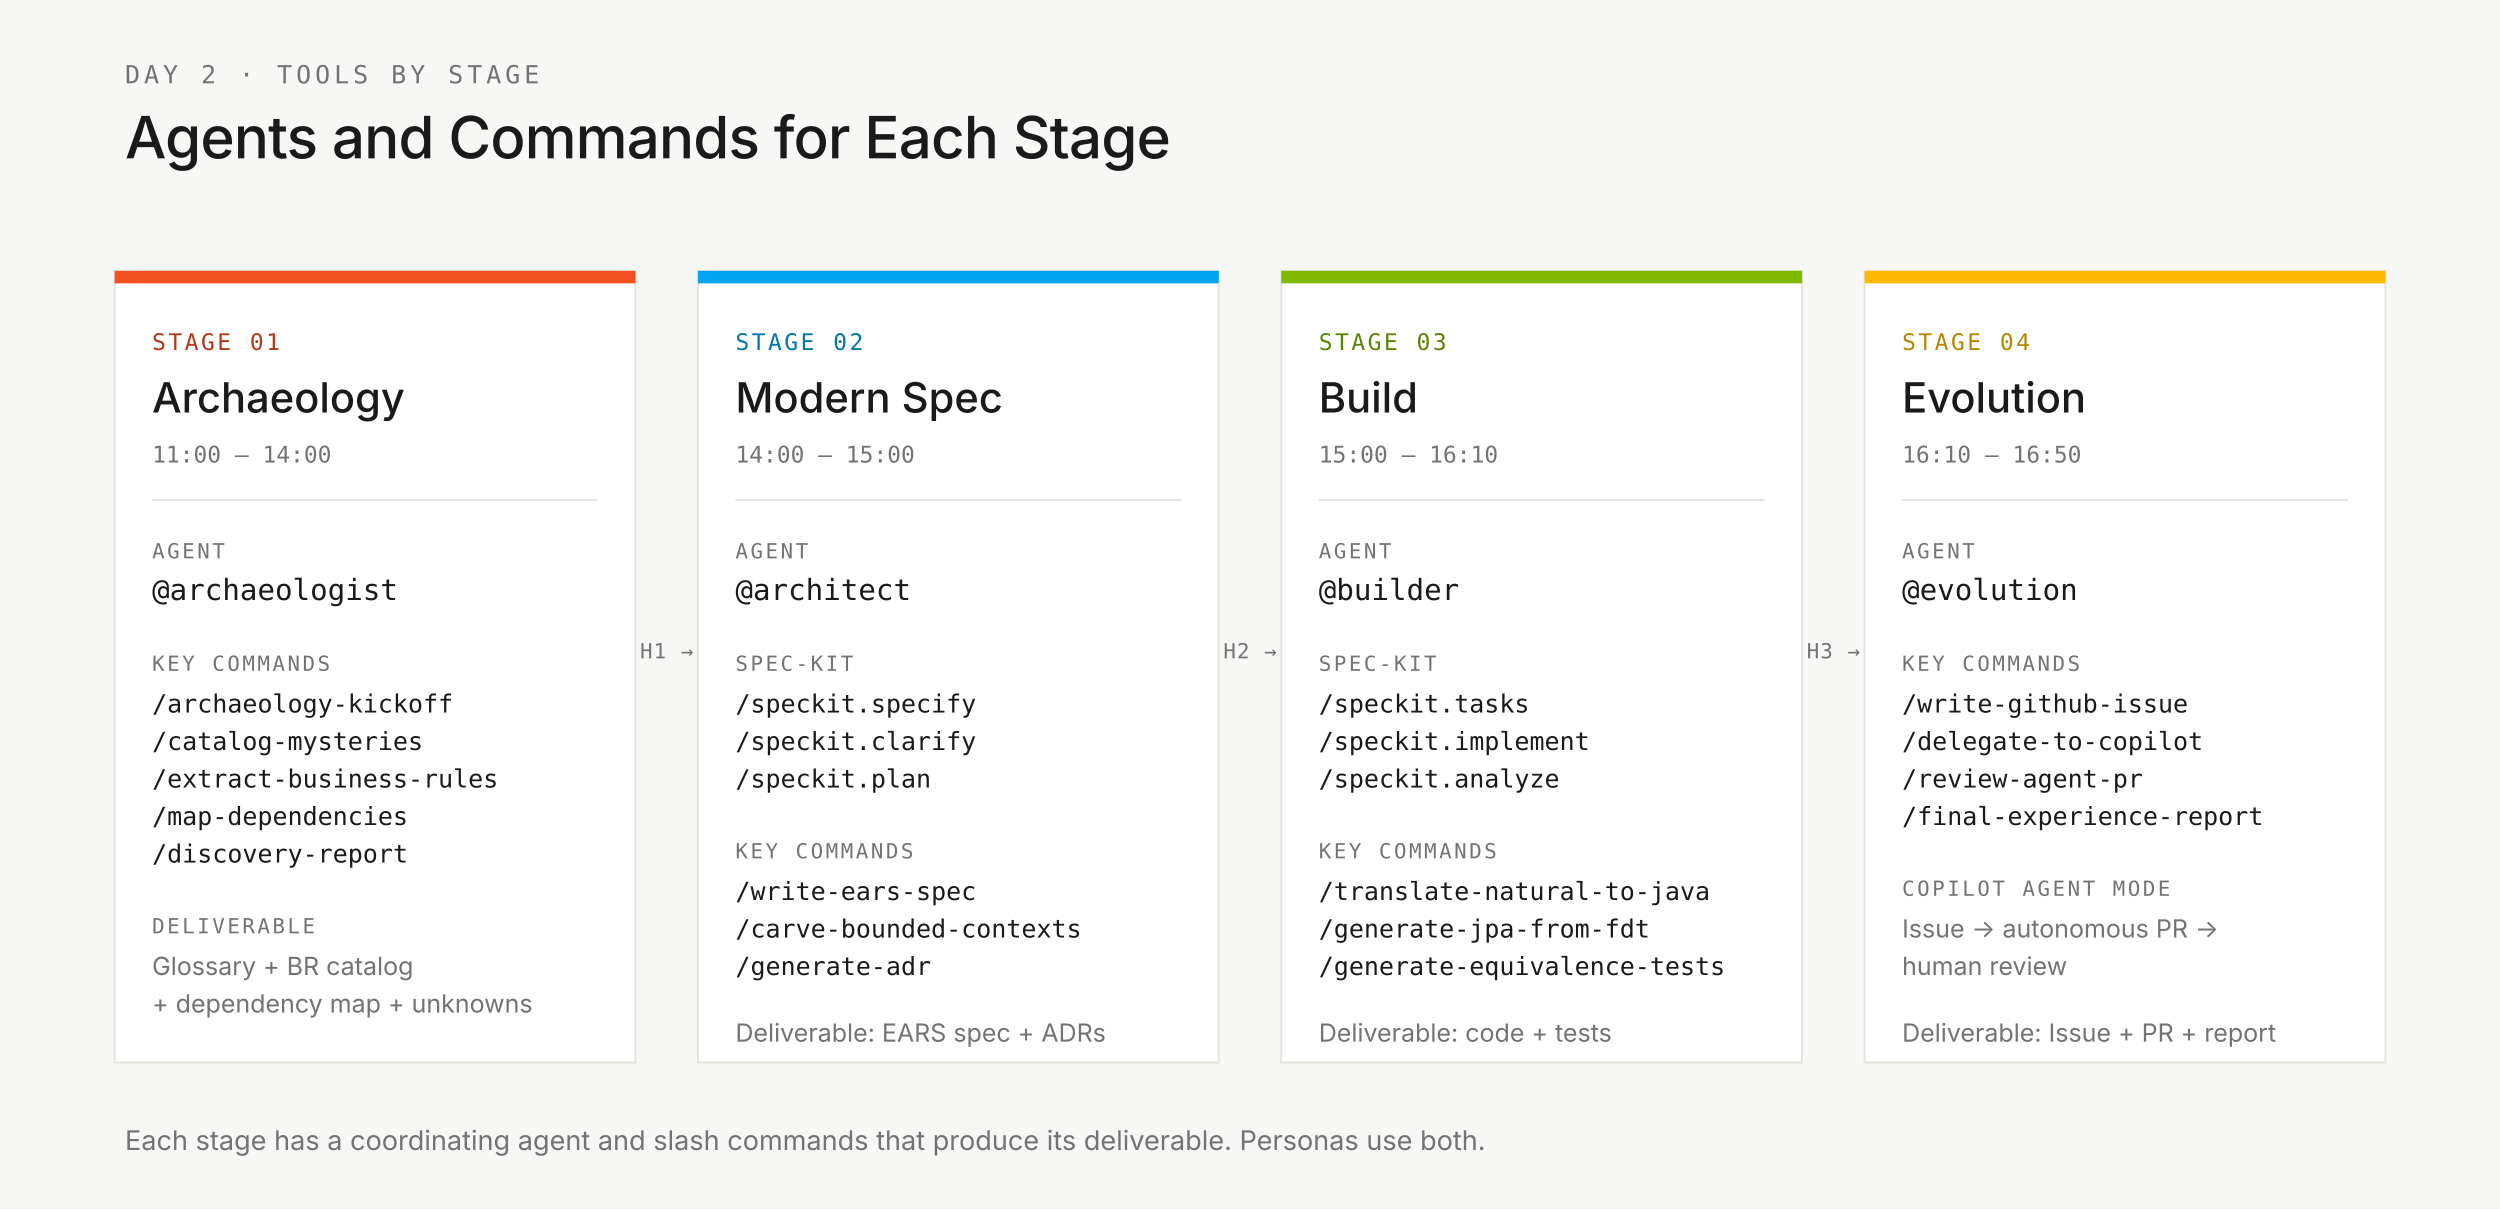
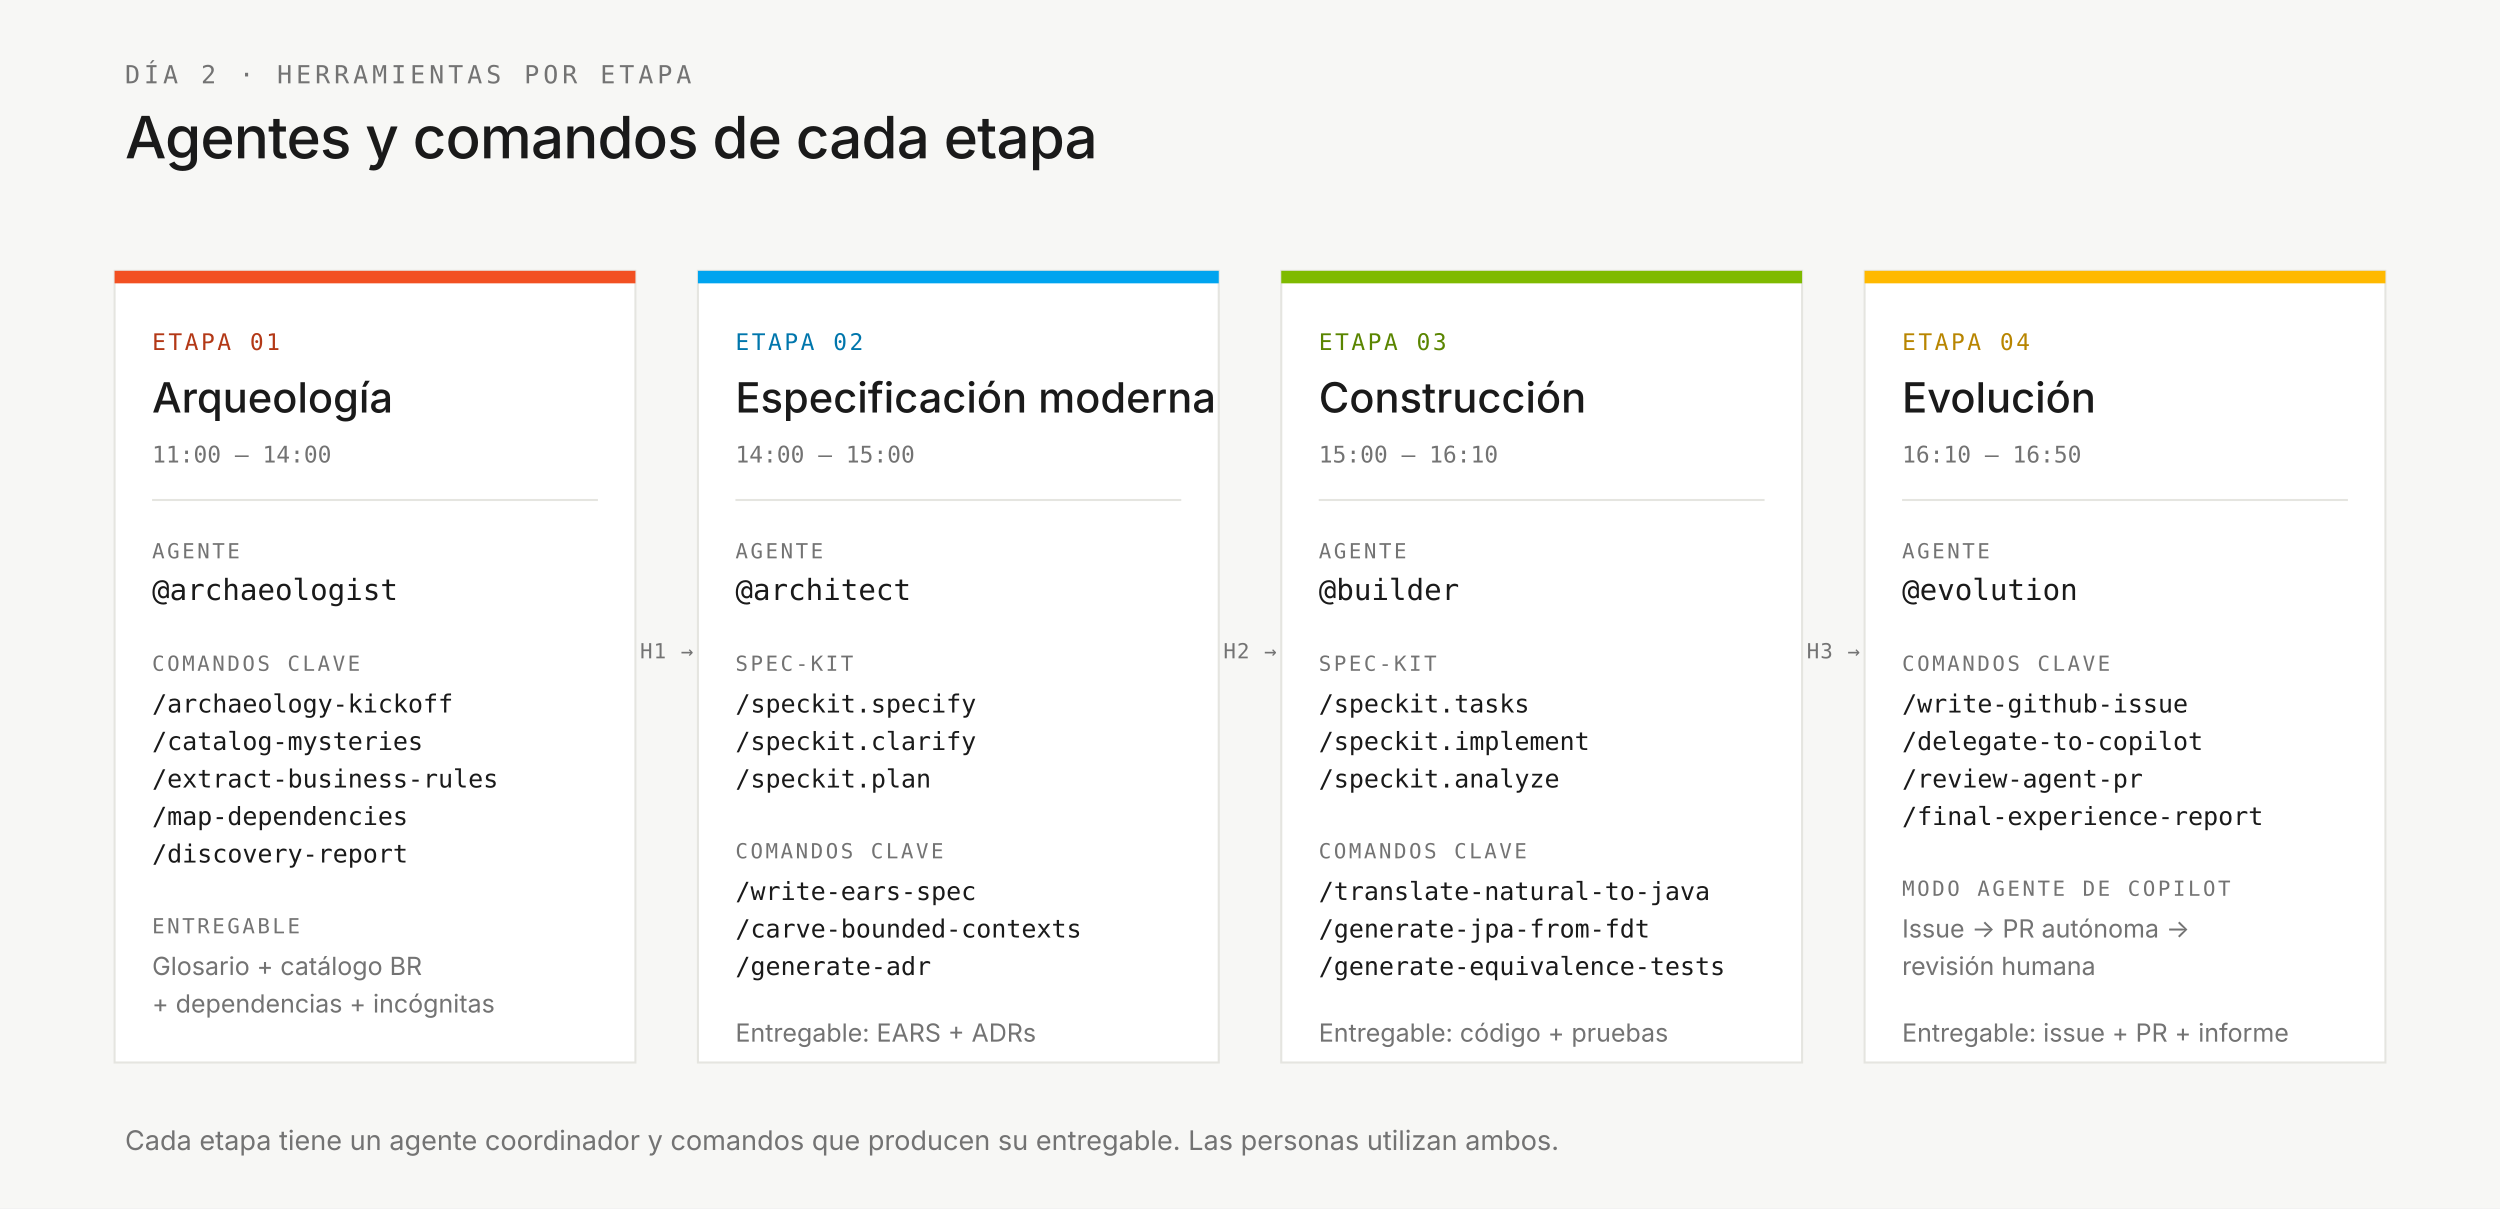
<svg xmlns="http://www.w3.org/2000/svg" viewBox="0 0 1200 580" font-family="Inter, system-ui, sans-serif">
  <rect width="1200" height="580" fill="#F7F7F5" />
-   <text x="60" y="40" fill="#737373" font-family="JetBrains Mono, monospace" font-size="12" font-weight="500" letter-spacing="1.9">DAY 2 · TOOLS BY STAGE</text>
-   <text x="60" y="76" fill="#1A1A1A" font-size="28" font-weight="500" letter-spacing="-0.4">Agents and Commands for Each Stage</text>
+   <text x="60" y="40" fill="#737373" font-family="JetBrains Mono, monospace" font-size="12" font-weight="500" letter-spacing="1.9">DÍA 2 · HERRAMIENTAS POR ETAPA</text>
+   <text x="60" y="76" fill="#1A1A1A" font-size="28" font-weight="500" letter-spacing="-0.4">Agentes y comandos de cada etapa</text>
  <g transform="translate(55, 130)">
    <rect width="250" height="380" fill="#FFFFFF" stroke="#E5E5E0" stroke-width="1" />
    <rect x="0" y="0" width="250" height="6" fill="#F25022" />
-     <text x="18" y="38" fill="#B33816" font-family="JetBrains Mono, monospace" font-size="11" font-weight="500" letter-spacing="1.2">STAGE 01</text>
-     <text x="18" y="68" fill="#1A1A1A" font-size="20" font-weight="500">Archaeology</text>
+     <text x="18" y="38" fill="#B33816" font-family="JetBrains Mono, monospace" font-size="11" font-weight="500" letter-spacing="1.2">ETAPA 01</text>
+     <text x="18" y="68" fill="#1A1A1A" font-size="20" font-weight="500">Arqueología</text>
    <text x="18" y="92" fill="#737373" font-family="JetBrains Mono, monospace" font-size="11">11:00 – 14:00</text>
    <line x1="18" y1="110" x2="232" y2="110" stroke="#E5E5E0" stroke-width="1" />
-     <text x="18" y="138" fill="#737373" font-family="JetBrains Mono, monospace" font-size="10" font-weight="500" letter-spacing="1.2">AGENT</text>
+     <text x="18" y="138" fill="#737373" font-family="JetBrains Mono, monospace" font-size="10" font-weight="500" letter-spacing="1.2">AGENTE</text>
    <text x="18" y="158" fill="#1A1A1A" font-family="JetBrains Mono, monospace" font-size="14" font-weight="500">@archaeologist</text>
-     <text x="18" y="192" fill="#737373" font-family="JetBrains Mono, monospace" font-size="10" font-weight="500" letter-spacing="1.2">KEY COMMANDS</text>
+     <text x="18" y="192" fill="#737373" font-family="JetBrains Mono, monospace" font-size="10" font-weight="500" letter-spacing="1.2">COMANDOS CLAVE</text>
    <text x="18" y="212" fill="#1A1A1A" font-family="JetBrains Mono, monospace" font-size="12">/archaeology-kickoff</text>
    <text x="18" y="230" fill="#1A1A1A" font-family="JetBrains Mono, monospace" font-size="12">/catalog-mysteries</text>
    <text x="18" y="248" fill="#1A1A1A" font-family="JetBrains Mono, monospace" font-size="12">/extract-business-rules</text>
    <text x="18" y="266" fill="#1A1A1A" font-family="JetBrains Mono, monospace" font-size="12">/map-dependencies</text>
    <text x="18" y="284" fill="#1A1A1A" font-family="JetBrains Mono, monospace" font-size="12">/discovery-report</text>
-     <text x="18" y="318" fill="#737373" font-family="JetBrains Mono, monospace" font-size="10" font-weight="500" letter-spacing="1.2">DELIVERABLE</text>
-     <text x="18" y="338" fill="#737373" font-size="12">Glossary + BR catalog</text>
-     <text x="18" y="356" fill="#737373" font-size="12">+ dependency map + unknowns</text>
+     <text x="18" y="318" fill="#737373" font-family="JetBrains Mono, monospace" font-size="10" font-weight="500" letter-spacing="1.2">ENTREGABLE</text>
+     <text x="18" y="338" fill="#737373" font-size="12">Glosario + catálogo BR</text>
+     <text x="18" y="356" fill="#737373" font-size="12">+ dependencias + incógnitas</text>
  </g>
  <g transform="translate(335, 130)">
    <rect width="250" height="380" fill="#FFFFFF" stroke="#E5E5E0" stroke-width="1" />
    <rect x="0" y="0" width="250" height="6" fill="#00A4EF" />
-     <text x="18" y="38" fill="#0076AC" font-family="JetBrains Mono, monospace" font-size="11" font-weight="500" letter-spacing="1.2">STAGE 02</text>
-     <text x="18" y="68" fill="#1A1A1A" font-size="20" font-weight="500">Modern Spec</text>
+     <text x="18" y="38" fill="#0076AC" font-family="JetBrains Mono, monospace" font-size="11" font-weight="500" letter-spacing="1.2">ETAPA 02</text>
+     <text x="18" y="68" fill="#1A1A1A" font-size="20" font-weight="500">Especificación moderna</text>
    <text x="18" y="92" fill="#737373" font-family="JetBrains Mono, monospace" font-size="11">14:00 – 15:00</text>
    <line x1="18" y1="110" x2="232" y2="110" stroke="#E5E5E0" stroke-width="1" />
-     <text x="18" y="138" fill="#737373" font-family="JetBrains Mono, monospace" font-size="10" font-weight="500" letter-spacing="1.2">AGENT</text>
+     <text x="18" y="138" fill="#737373" font-family="JetBrains Mono, monospace" font-size="10" font-weight="500" letter-spacing="1.2">AGENTE</text>
    <text x="18" y="158" fill="#1A1A1A" font-family="JetBrains Mono, monospace" font-size="14" font-weight="500">@architect</text>
    <text x="18" y="192" fill="#737373" font-family="JetBrains Mono, monospace" font-size="10" font-weight="500" letter-spacing="1.2">SPEC-KIT</text>
    <text x="18" y="212" fill="#1A1A1A" font-family="JetBrains Mono, monospace" font-size="12">/speckit.specify</text>
    <text x="18" y="230" fill="#1A1A1A" font-family="JetBrains Mono, monospace" font-size="12">/speckit.clarify</text>
    <text x="18" y="248" fill="#1A1A1A" font-family="JetBrains Mono, monospace" font-size="12">/speckit.plan</text>
-     <text x="18" y="282" fill="#737373" font-family="JetBrains Mono, monospace" font-size="10" font-weight="500" letter-spacing="1.2">KEY COMMANDS</text>
+     <text x="18" y="282" fill="#737373" font-family="JetBrains Mono, monospace" font-size="10" font-weight="500" letter-spacing="1.2">COMANDOS CLAVE</text>
    <text x="18" y="302" fill="#1A1A1A" font-family="JetBrains Mono, monospace" font-size="12">/write-ears-spec</text>
    <text x="18" y="320" fill="#1A1A1A" font-family="JetBrains Mono, monospace" font-size="12">/carve-bounded-contexts</text>
    <text x="18" y="338" fill="#1A1A1A" font-family="JetBrains Mono, monospace" font-size="12">/generate-adr</text>
-     <text x="18" y="370" fill="#737373" font-size="12">Deliverable: EARS spec + ADRs</text>
+     <text x="18" y="370" fill="#737373" font-size="12">Entregable: EARS + ADRs</text>
  </g>
  <g transform="translate(615, 130)">
    <rect width="250" height="380" fill="#FFFFFF" stroke="#E5E5E0" stroke-width="1" />
    <rect x="0" y="0" width="250" height="6" fill="#7FBA00" />
-     <text x="18" y="38" fill="#5A8500" font-family="JetBrains Mono, monospace" font-size="11" font-weight="500" letter-spacing="1.2">STAGE 03</text>
-     <text x="18" y="68" fill="#1A1A1A" font-size="20" font-weight="500">Build</text>
+     <text x="18" y="38" fill="#5A8500" font-family="JetBrains Mono, monospace" font-size="11" font-weight="500" letter-spacing="1.2">ETAPA 03</text>
+     <text x="18" y="68" fill="#1A1A1A" font-size="20" font-weight="500">Construcción</text>
    <text x="18" y="92" fill="#737373" font-family="JetBrains Mono, monospace" font-size="11">15:00 – 16:10</text>
    <line x1="18" y1="110" x2="232" y2="110" stroke="#E5E5E0" stroke-width="1" />
-     <text x="18" y="138" fill="#737373" font-family="JetBrains Mono, monospace" font-size="10" font-weight="500" letter-spacing="1.2">AGENT</text>
+     <text x="18" y="138" fill="#737373" font-family="JetBrains Mono, monospace" font-size="10" font-weight="500" letter-spacing="1.2">AGENTE</text>
    <text x="18" y="158" fill="#1A1A1A" font-family="JetBrains Mono, monospace" font-size="14" font-weight="500">@builder</text>
    <text x="18" y="192" fill="#737373" font-family="JetBrains Mono, monospace" font-size="10" font-weight="500" letter-spacing="1.2">SPEC-KIT</text>
    <text x="18" y="212" fill="#1A1A1A" font-family="JetBrains Mono, monospace" font-size="12">/speckit.tasks</text>
    <text x="18" y="230" fill="#1A1A1A" font-family="JetBrains Mono, monospace" font-size="12">/speckit.implement</text>
    <text x="18" y="248" fill="#1A1A1A" font-family="JetBrains Mono, monospace" font-size="12">/speckit.analyze</text>
-     <text x="18" y="282" fill="#737373" font-family="JetBrains Mono, monospace" font-size="10" font-weight="500" letter-spacing="1.2">KEY COMMANDS</text>
+     <text x="18" y="282" fill="#737373" font-family="JetBrains Mono, monospace" font-size="10" font-weight="500" letter-spacing="1.2">COMANDOS CLAVE</text>
    <text x="18" y="302" fill="#1A1A1A" font-family="JetBrains Mono, monospace" font-size="12">/translate-natural-to-java</text>
    <text x="18" y="320" fill="#1A1A1A" font-family="JetBrains Mono, monospace" font-size="12">/generate-jpa-from-fdt</text>
    <text x="18" y="338" fill="#1A1A1A" font-family="JetBrains Mono, monospace" font-size="12">/generate-equivalence-tests</text>
-     <text x="18" y="370" fill="#737373" font-size="12">Deliverable: code + tests</text>
+     <text x="18" y="370" fill="#737373" font-size="12">Entregable: código + pruebas</text>
  </g>
  <g transform="translate(895, 130)">
    <rect width="250" height="380" fill="#FFFFFF" stroke="#E5E5E0" stroke-width="1" />
    <rect x="0" y="0" width="250" height="6" fill="#FFB900" />
-     <text x="18" y="38" fill="#B88500" font-family="JetBrains Mono, monospace" font-size="11" font-weight="500" letter-spacing="1.2">STAGE 04</text>
-     <text x="18" y="68" fill="#1A1A1A" font-size="20" font-weight="500">Evolution</text>
+     <text x="18" y="38" fill="#B88500" font-family="JetBrains Mono, monospace" font-size="11" font-weight="500" letter-spacing="1.2">ETAPA 04</text>
+     <text x="18" y="68" fill="#1A1A1A" font-size="20" font-weight="500">Evolución</text>
    <text x="18" y="92" fill="#737373" font-family="JetBrains Mono, monospace" font-size="11">16:10 – 16:50</text>
    <line x1="18" y1="110" x2="232" y2="110" stroke="#E5E5E0" stroke-width="1" />
-     <text x="18" y="138" fill="#737373" font-family="JetBrains Mono, monospace" font-size="10" font-weight="500" letter-spacing="1.2">AGENT</text>
+     <text x="18" y="138" fill="#737373" font-family="JetBrains Mono, monospace" font-size="10" font-weight="500" letter-spacing="1.2">AGENTE</text>
    <text x="18" y="158" fill="#1A1A1A" font-family="JetBrains Mono, monospace" font-size="14" font-weight="500">@evolution</text>
-     <text x="18" y="192" fill="#737373" font-family="JetBrains Mono, monospace" font-size="10" font-weight="500" letter-spacing="1.2">KEY COMMANDS</text>
+     <text x="18" y="192" fill="#737373" font-family="JetBrains Mono, monospace" font-size="10" font-weight="500" letter-spacing="1.2">COMANDOS CLAVE</text>
    <text x="18" y="212" fill="#1A1A1A" font-family="JetBrains Mono, monospace" font-size="12">/write-github-issue</text>
    <text x="18" y="230" fill="#1A1A1A" font-family="JetBrains Mono, monospace" font-size="12">/delegate-to-copilot</text>
    <text x="18" y="248" fill="#1A1A1A" font-family="JetBrains Mono, monospace" font-size="12">/review-agent-pr</text>
    <text x="18" y="266" fill="#1A1A1A" font-family="JetBrains Mono, monospace" font-size="12">/final-experience-report</text>
-     <text x="18" y="300" fill="#737373" font-family="JetBrains Mono, monospace" font-size="10" font-weight="500" letter-spacing="1.2">COPILOT AGENT MODE</text>
-     <text x="18" y="320" fill="#737373" font-size="12">Issue → autonomous PR →</text>
-     <text x="18" y="338" fill="#737373" font-size="12">human review</text>
-     <text x="18" y="370" fill="#737373" font-size="12">Deliverable: Issue + PR + report</text>
+     <text x="18" y="300" fill="#737373" font-family="JetBrains Mono, monospace" font-size="10" font-weight="500" letter-spacing="1.2">MODO AGENTE DE COPILOT</text>
+     <text x="18" y="320" fill="#737373" font-size="12">Issue → PR autónoma →</text>
+     <text x="18" y="338" fill="#737373" font-size="12">revisión humana</text>
+     <text x="18" y="370" fill="#737373" font-size="12">Entregable: issue + PR + informe</text>
  </g>
  <g font-family="JetBrains Mono, monospace" font-size="10" font-weight="500" letter-spacing="0.5" text-anchor="middle">
    <text x="320" y="316" fill="#737373">H1 →</text>
    <text x="600" y="316" fill="#737373">H2 →</text>
    <text x="880" y="316" fill="#737373">H3 →</text>
  </g>
-   <text x="60" y="552" fill="#737373" font-size="13">Each stage has a coordinating agent and slash commands that produce its deliverable. Personas use both.</text>
+   <text x="60" y="552" fill="#737373" font-size="13">Cada etapa tiene un agente coordinador y comandos que producen su entregable. Las personas utilizan ambos.</text>
</svg>
